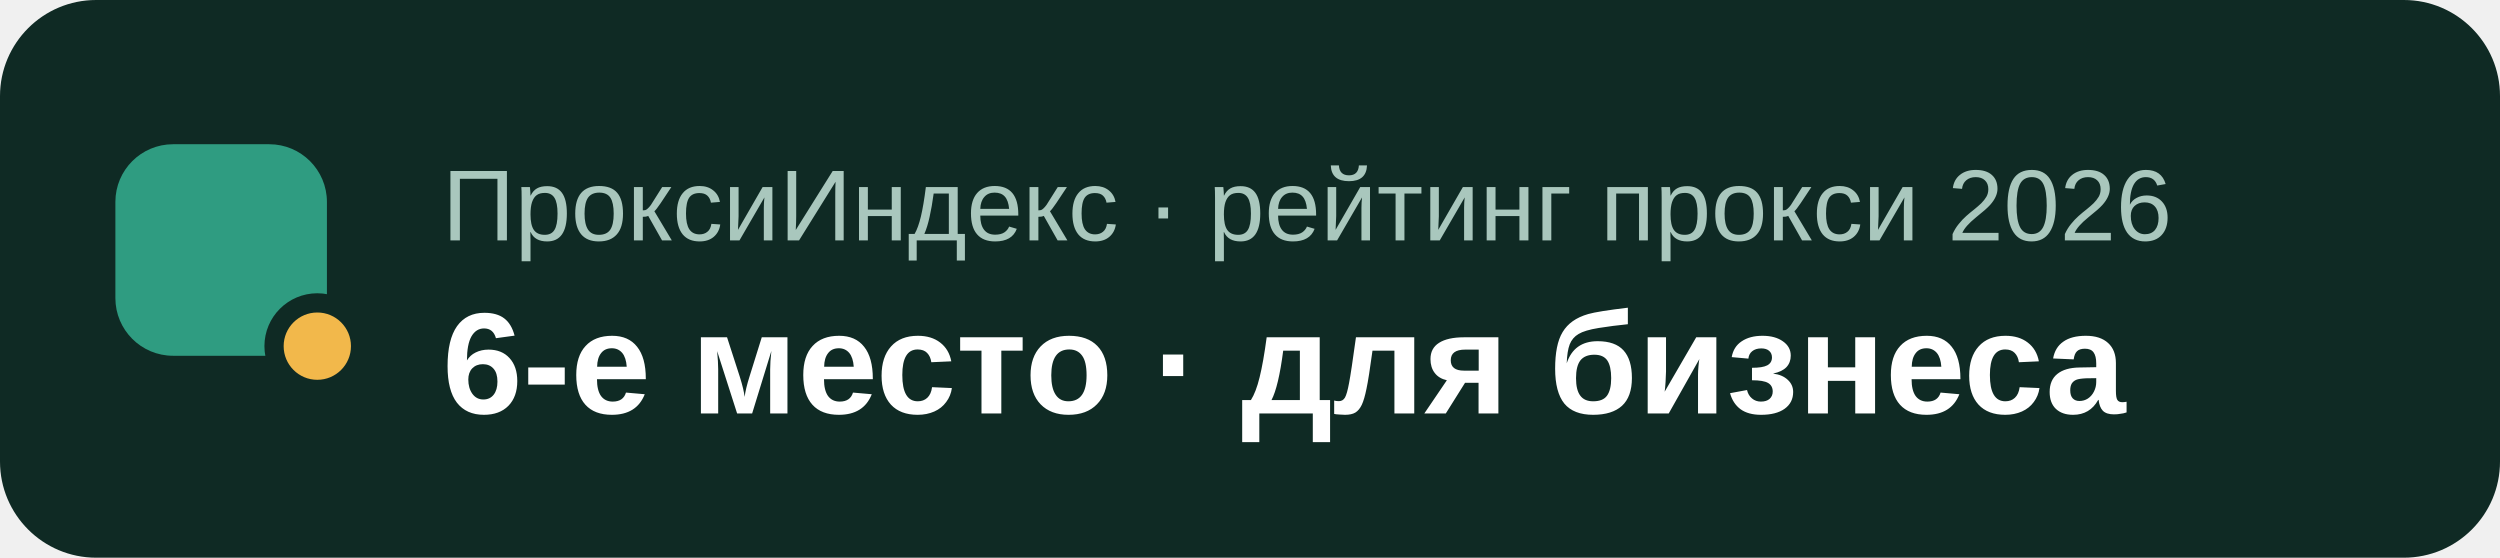
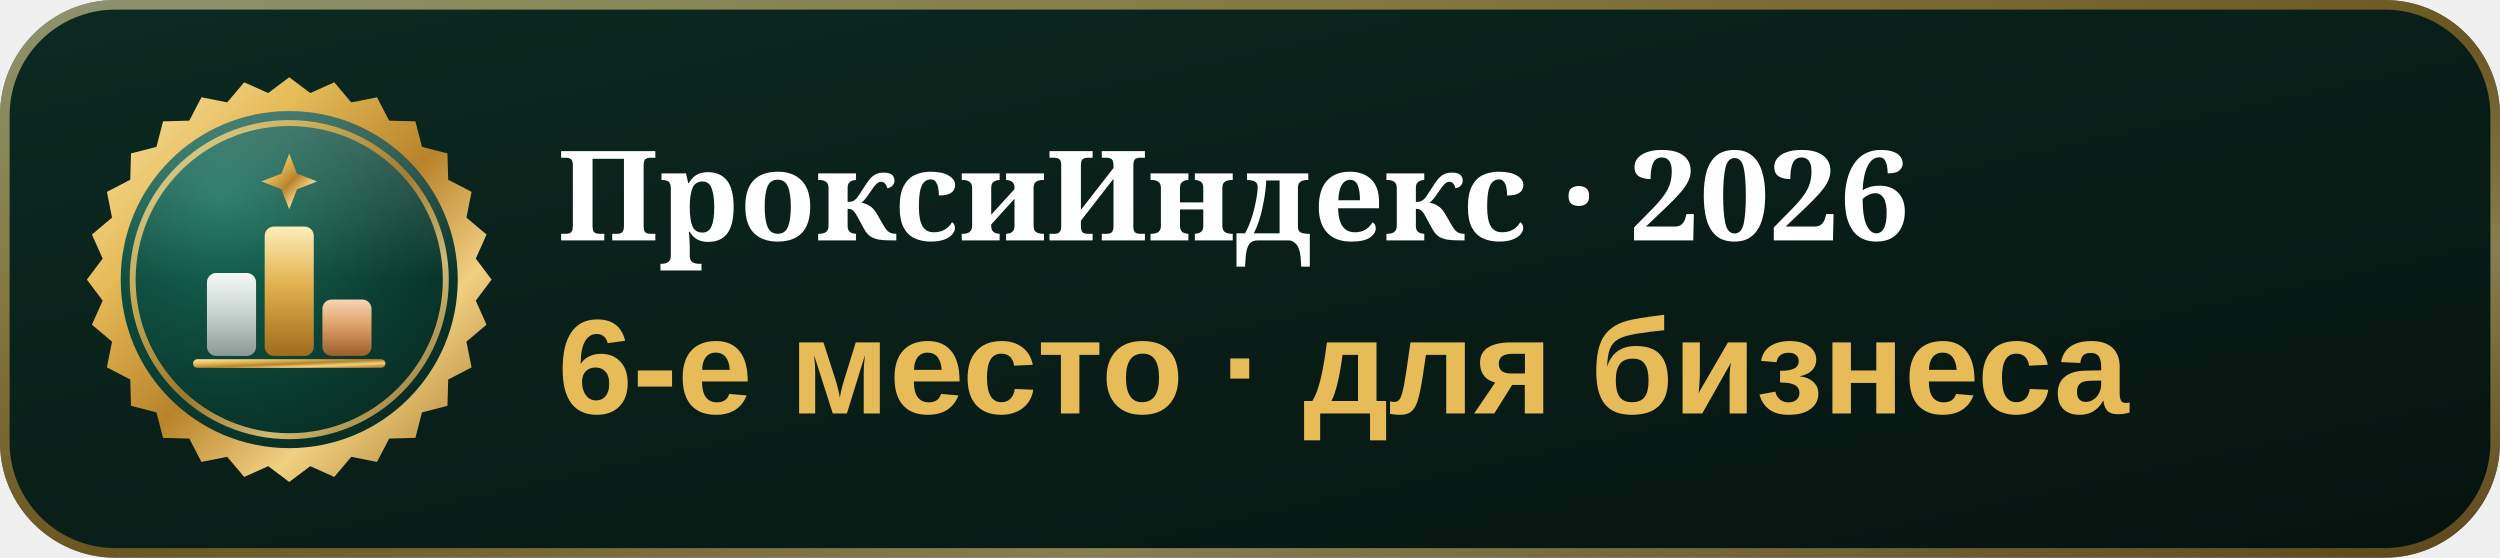
<svg xmlns="http://www.w3.org/2000/svg" width="260" height="58" viewBox="0 0 260 58" role="img" aria-label="6-е место — ПроксиИндекс 2026">
-   <rect width="260" height="58" rx="10" fill="#0f2a24" />
-   <rect x="12" y="15" width="22" height="22" rx="6" fill="#2f9c81" />
-   <circle cx="33" cy="36" r="4.5" fill="#f2b84b" stroke="#0f2a24" stroke-width="2" />
-   <text x="46" y="25" font-family="Golos Text,Arial,sans-serif" font-size="10.5" fill="#a9c7bd">ПроксиИндекс · рейтинг прокси 2026</text>
-   <text x="46" y="43" font-family="Golos Text,Arial,sans-serif" font-size="15" font-weight="700" fill="#ffffff">6-е место · для бизнеса</text>
+   <defs>
+     <linearGradient id="bgold" x1="0" y1="0" x2="1" y2="1">
+       <stop offset="0" stop-color="#fbeab0" />
+       <stop offset=".28" stop-color="#e6bb58" />
+       <stop offset=".52" stop-color="#b8832a" />
+       <stop offset=".72" stop-color="#f1d082" />
+       <stop offset="1" stop-color="#a26f1e" />
+     </linearGradient>
+     <linearGradient id="bgoldv" x1="0" y1="0" x2="0" y2="1">
+       <stop offset="0" stop-color="#fdeeb8" />
+       <stop offset=".45" stop-color="#e2b14f" />
+       <stop offset="1" stop-color="#9f6c1c" />
+     </linearGradient>
+     <linearGradient id="bsilv" x1="0" y1="0" x2="0" y2="1">
+       <stop offset="0" stop-color="#f4f8f6" />
+       <stop offset=".5" stop-color="#c6d2ce" />
+       <stop offset="1" stop-color="#8b9a95" />
+     </linearGradient>
+     <linearGradient id="bbron" x1="0" y1="0" x2="0" y2="1">
+       <stop offset="0" stop-color="#f8d6b2" />
+       <stop offset=".5" stop-color="#d99c63" />
+       <stop offset="1" stop-color="#9a5f2c" />
+     </linearGradient>
+     <radialGradient id="bemer" cx=".3" cy=".25" r="1">
+       <stop offset="0" stop-color="#17705c" />
+       <stop offset=".55" stop-color="#0b3f33" />
+       <stop offset="1" stop-color="#05201a" />
+     </radialGradient>
+     <linearGradient id="bshine" x1="0" y1="0" x2="0" y2="1">
+       <stop offset="0" stop-color="#fff" stop-opacity=".22" />
+       <stop offset=".5" stop-color="#fff" stop-opacity="0" />
+     </linearGradient>
+     <linearGradient id="bbg" x1="0" y1="0" x2="1" y2="1">
+       <stop offset="0" stop-color="#0b2a21" />
+       <stop offset="1" stop-color="#06130f" />
+     </linearGradient>
+   </defs>
+   <rect width="260" height="58" rx="12" fill="url(#bbg)" />
+   <rect x=".5" y=".5" width="259" height="57" rx="11.5" fill="none" stroke="url(#bgold)" stroke-opacity=".55" />
+   <g transform="translate(8 7) scale(.69)">
+     <polygon points="62.50,32.00 60.12,35.17 61.74,38.79 58.71,41.35 59.48,45.23 55.96,47.06 55.85,51.02 52.01,52.01 51.02,55.85 47.06,55.96 45.23,59.48 41.35,58.71 38.79,61.74 35.17,60.12 32.00,62.50 28.83,60.12 25.21,61.74 22.65,58.71 18.77,59.48 16.94,55.96 12.98,55.85 11.99,52.01 8.15,51.02 8.04,47.06 4.52,45.23 5.29,41.35 2.26,38.79 3.88,35.17 1.50,32.00 3.88,28.83 2.26,25.21 5.29,22.65 4.52,18.77 8.04,16.94 8.15,12.98 11.99,11.99 12.98,8.15 16.94,8.04 18.77,4.52 22.65,5.29 25.21,2.26 28.83,3.88 32.00,1.50 35.17,3.88 38.79,2.26 41.35,5.29 45.23,4.52 47.06,8.04 51.02,8.15 52.01,11.99 55.85,12.98 55.96,16.94 59.48,18.77 58.71,22.65 61.74,25.21 60.12,28.83" fill="url(#bgold)" />
+     <circle cx="32" cy="32" r="25.4" fill="url(#bemer)" />
+     <circle cx="32" cy="32" r="25.4" fill="url(#bshine)" />
+     <circle cx="32" cy="32" r="23.6" fill="none" stroke="url(#bgold)" stroke-width=".9" stroke-opacity=".85" />
+     <rect x="19.6" y="31" width="7.4" height="12.5" rx="1.4" fill="url(#bsilv)" />
+     <rect x="28.3" y="24" width="7.4" height="19.5" rx="1.4" fill="url(#bgoldv)" />
+     <rect x="37" y="35" width="7.4" height="8.5" rx="1.4" fill="url(#bbron)" />
+     <rect x="17.5" y="44" width="29" height="1.3" rx=".65" fill="url(#bgold)" />
+     <path d="M32 13.0 L33.176 16.024 L36.2 17.2 L33.176 18.376 L32 21.4 L30.824 18.376 L27.8 17.2 L30.824 16.024Z" fill="url(#bgold)" />
+   </g>
+   <text x="58" y="25" font-family="Playfair Display,Georgia,serif" font-size="13" font-weight="800" fill="#ffffff">ПроксиИндекс · 2026</text>
+   <text x="58" y="43" font-family="Golos Text,Arial,sans-serif" font-size="14" font-weight="700" fill="#e6bb58">6-е место · для бизнеса</text>
</svg>
